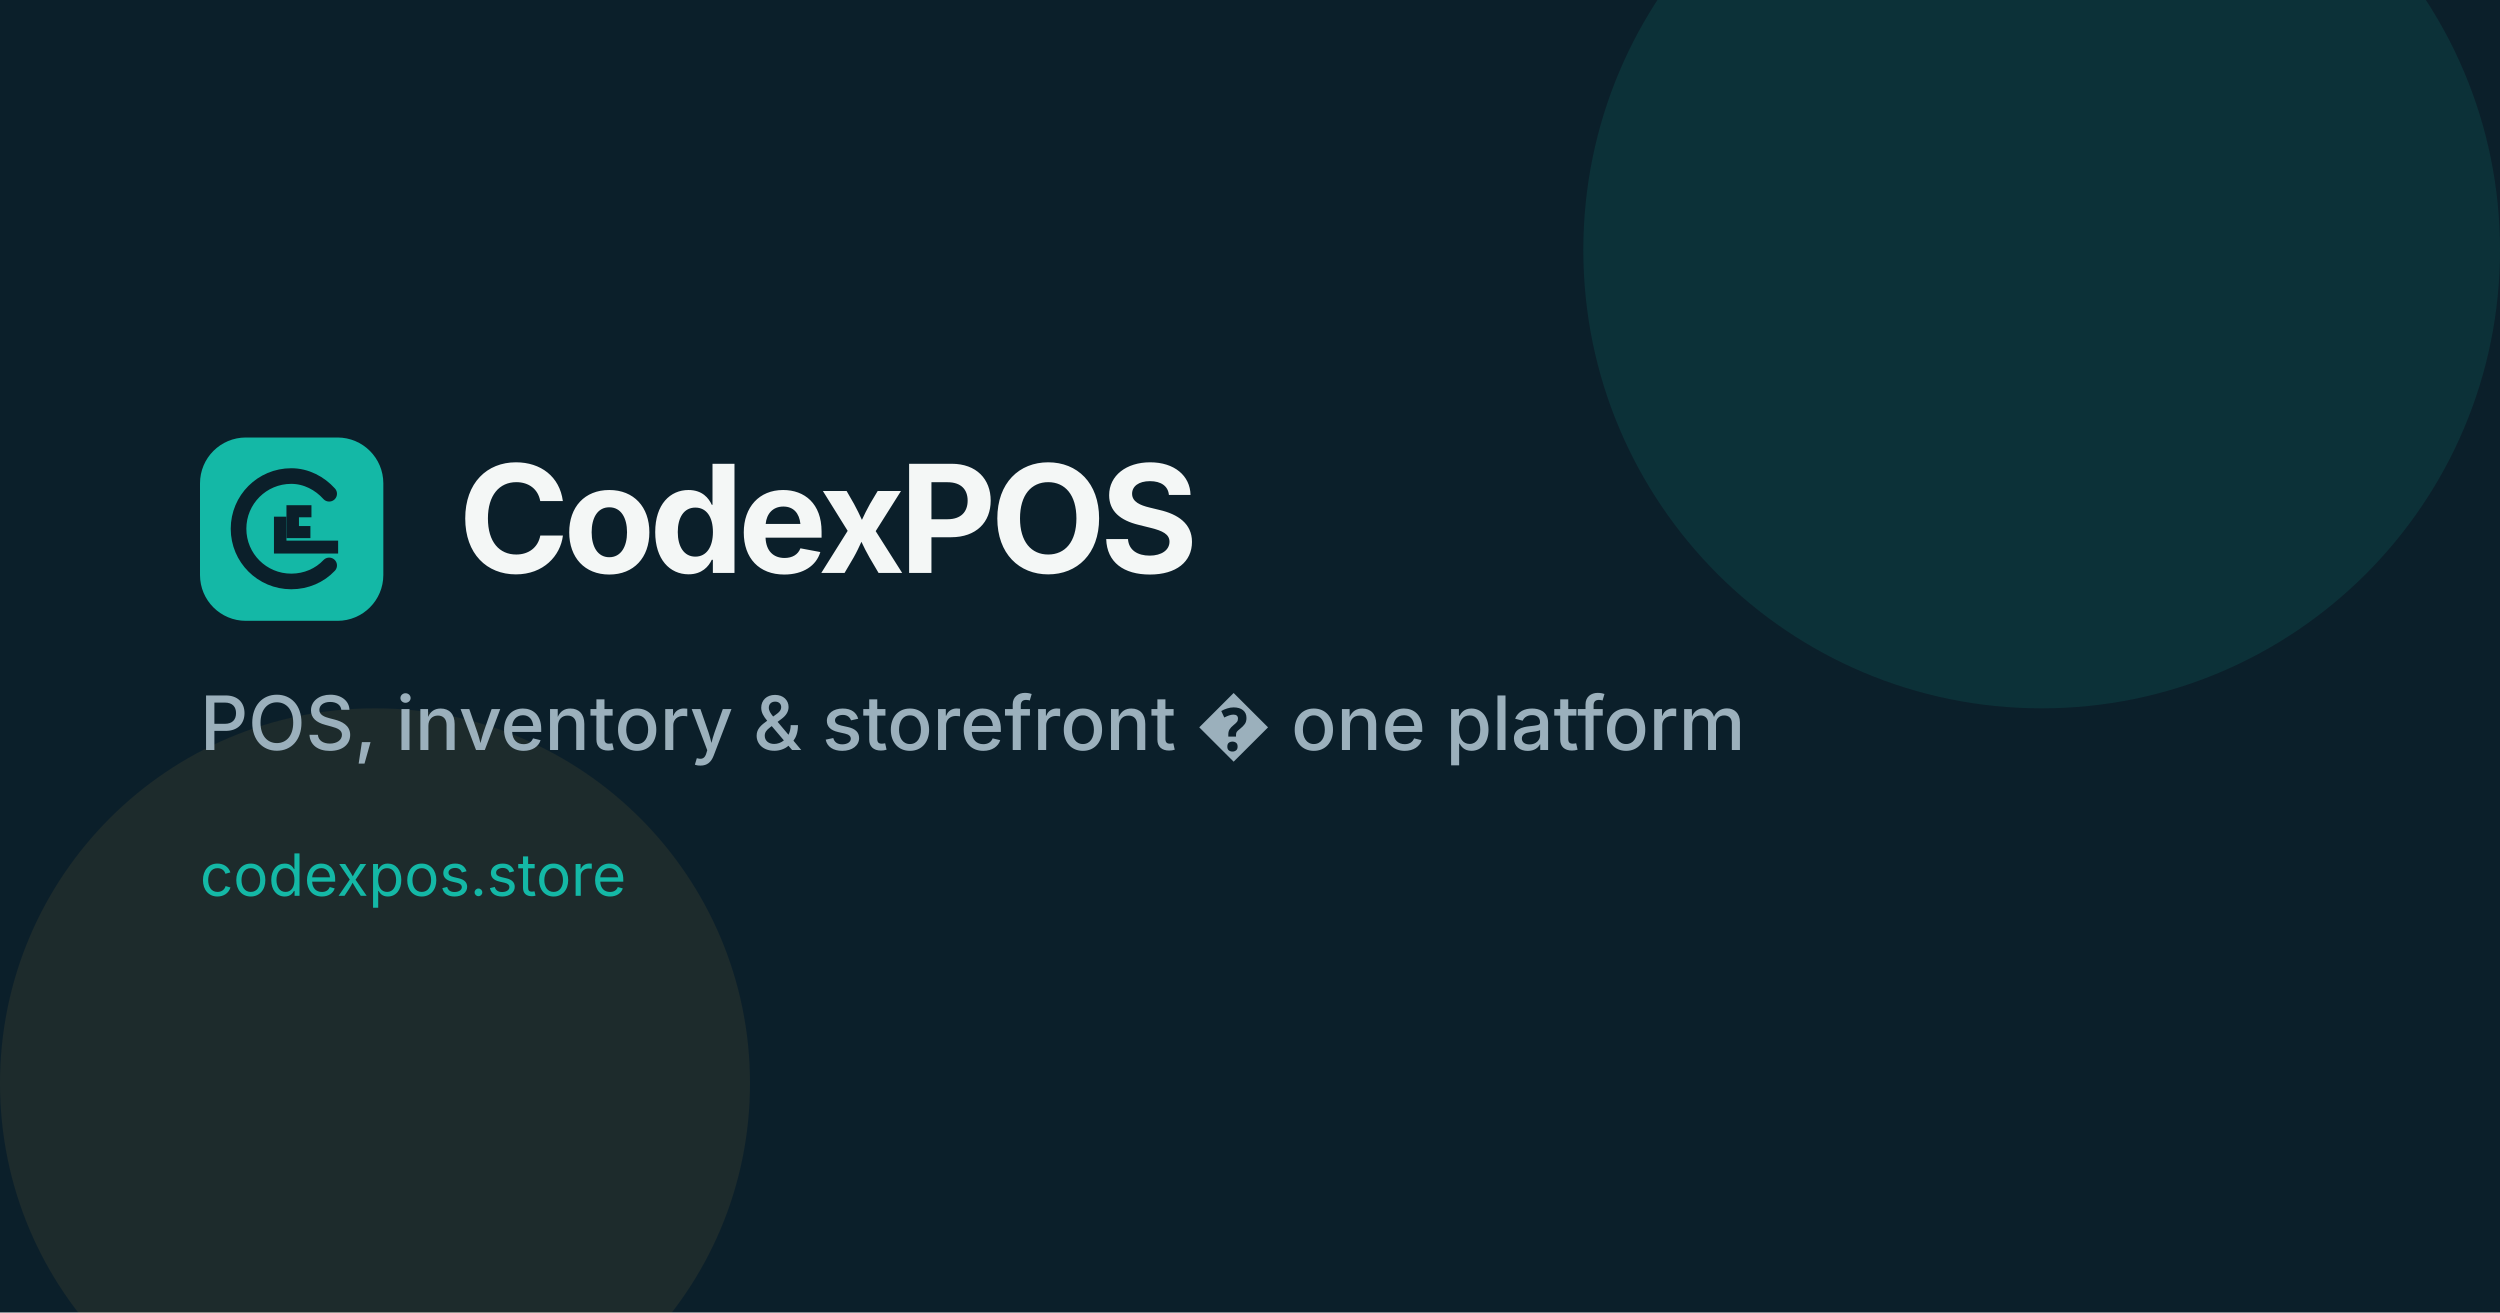
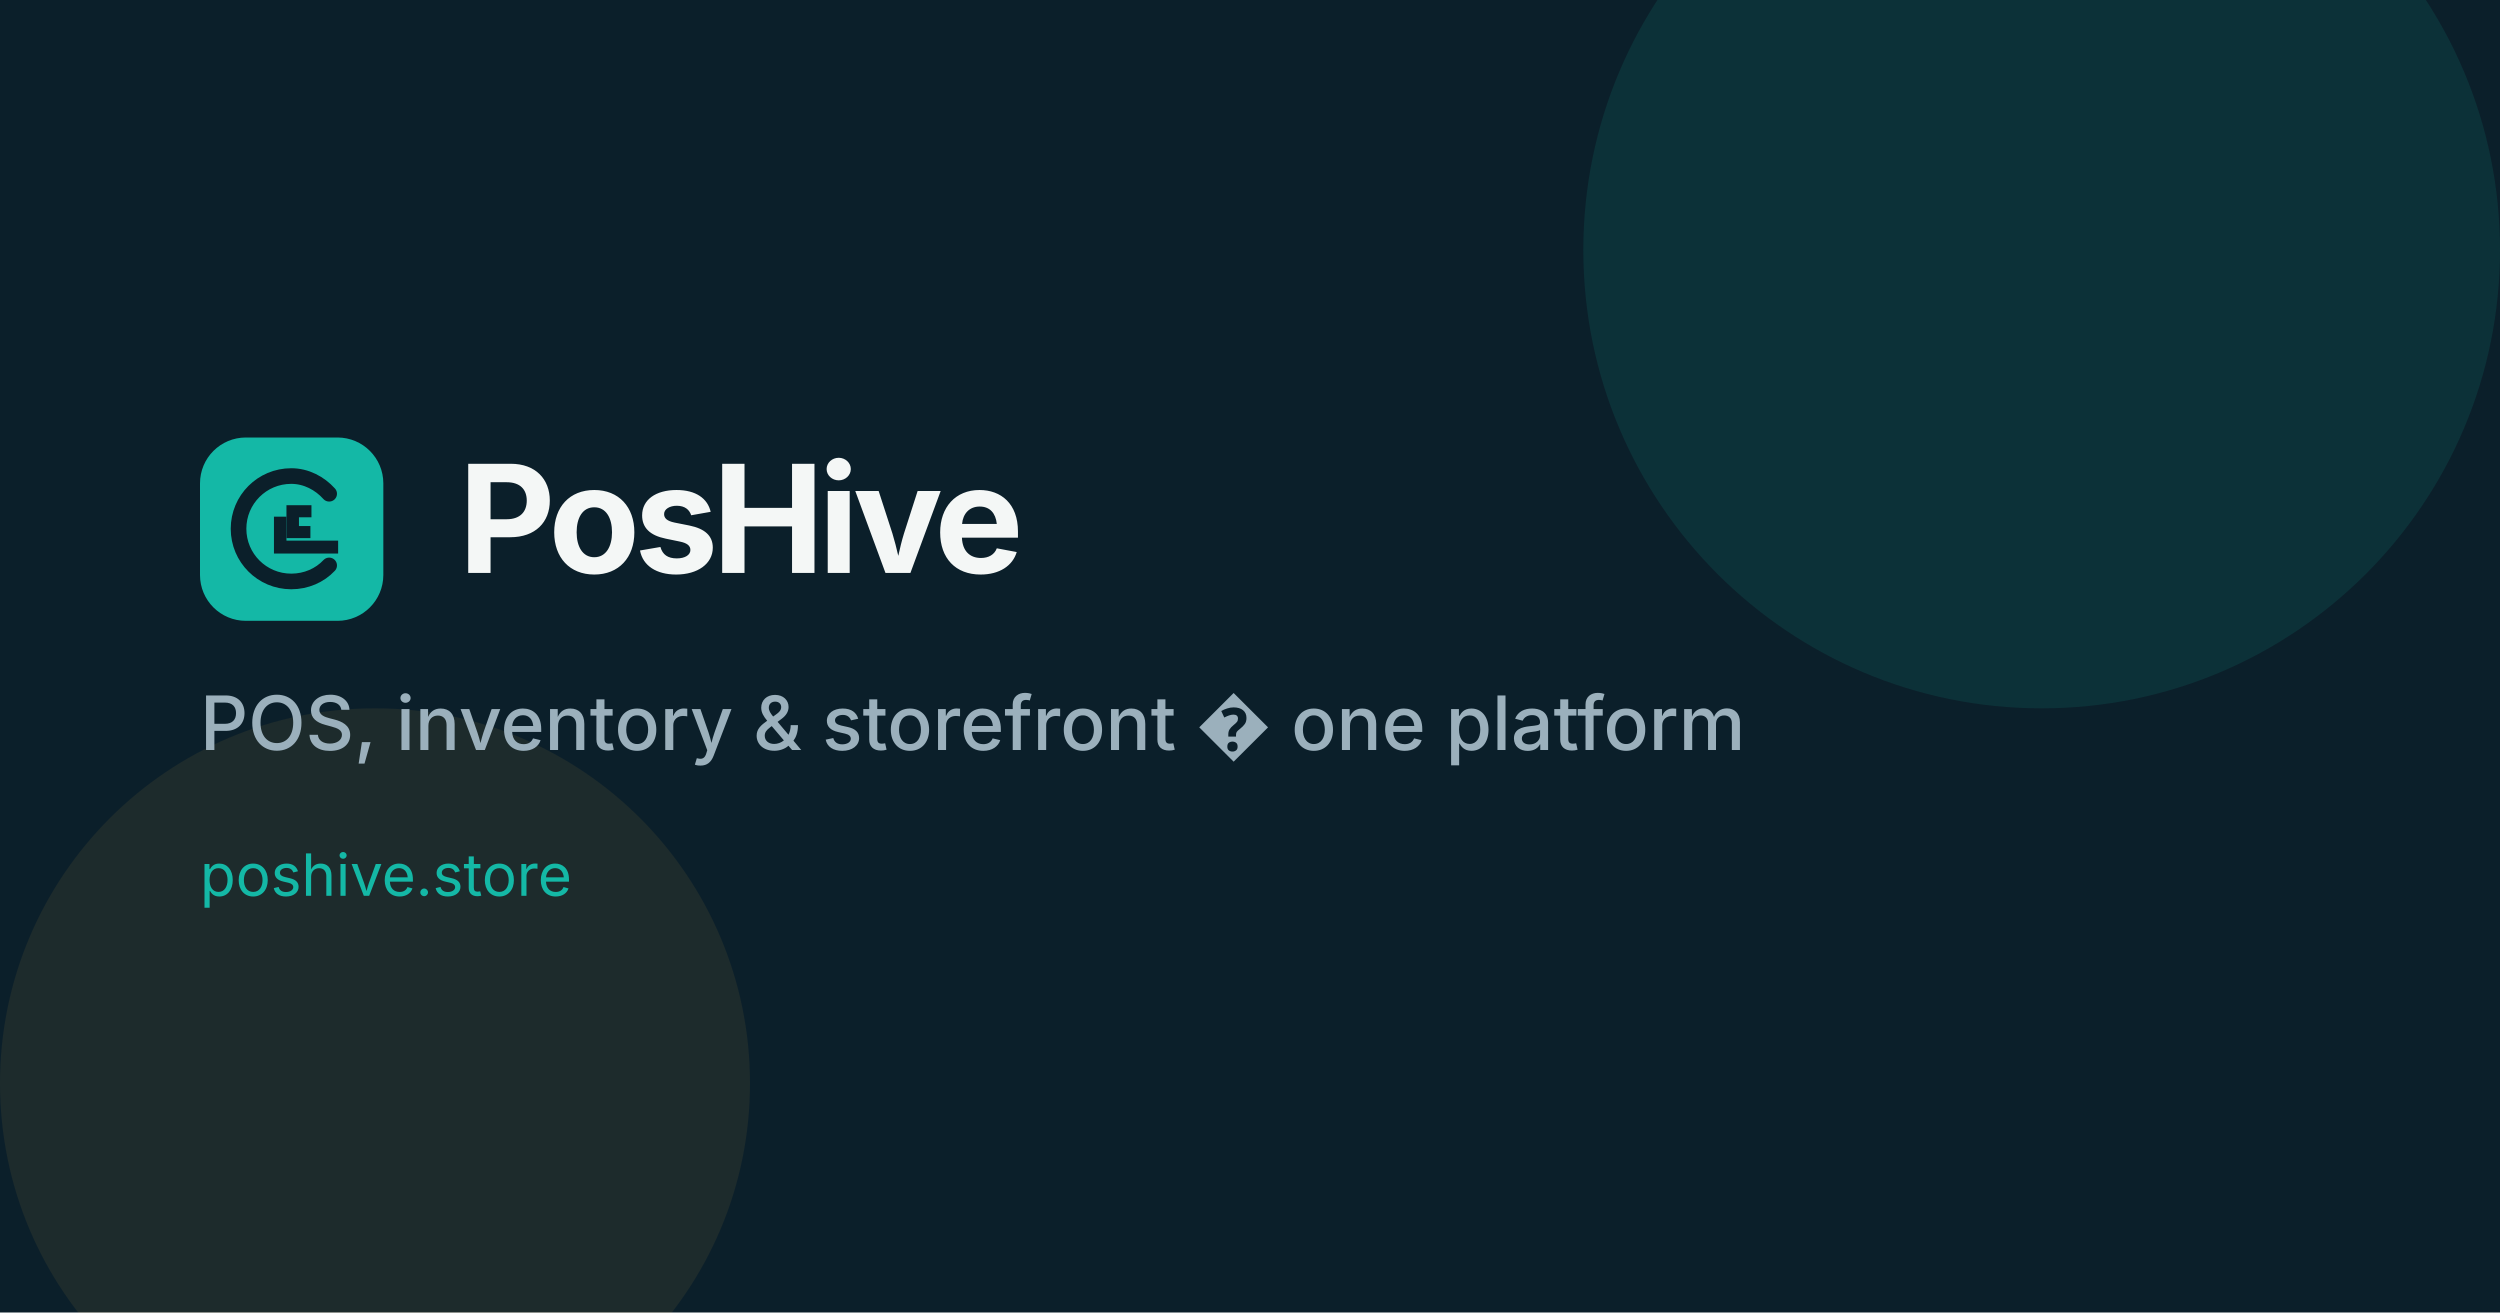
<svg xmlns="http://www.w3.org/2000/svg" viewBox="0 0 1200 630" fill="none">
  <rect width="1200" height="630" fill="#0B1F2A" />
  <circle cx="980" cy="120" r="220" fill="#14B8A6" fill-opacity="0.12" />
  <circle cx="180" cy="520" r="180" fill="#F5B942" fill-opacity="0.08" />
  <g transform="translate(96 210)">
    <rect width="88" height="88" rx="22" fill="#14B8A6" />
    <path d="M62 27C57.5 22 51 18.5 43.8 18.5c-14 0-25.3 11.3-25.3 25.3S29.8 69.1 43.8 69.1c7.2 0 13.7-2.9 18.2-7.7" stroke="#0B1F2A" stroke-width="7.5" stroke-linecap="round" />
    <path d="M41.5 32.5h12v5.8H47.5v4.2H53v5.8H41.5V32.5z" fill="#0B1F2A" />
    <path d="M53.5 49.5h12.8v6.2H35.5V38h6v11.5z" fill="#0B1F2A" />
  </g>
-   <text x="220" y="275" font-family="Inter, system-ui, sans-serif" font-size="72" font-weight="700" letter-spacing="-0.04em" fill="#F4F7F6">CodexPOS</text>
+   <text x="220" y="275" font-family="Inter, system-ui, sans-serif" font-size="72" font-weight="700" letter-spacing="-0.04em" fill="#F4F7F6">PosHive</text>
  <text x="96" y="360" font-family="Inter, system-ui, sans-serif" font-size="36" font-weight="500" fill="#9BB0BC">POS, inventory &amp; storefront � one platform</text>
-   <text x="96" y="430" font-family="Inter, system-ui, sans-serif" font-size="28" fill="#14B8A6">codexpos.store</text>
+   <text x="96" y="430" font-family="Inter, system-ui, sans-serif" font-size="28" fill="#14B8A6">poshive.store</text>
</svg>
